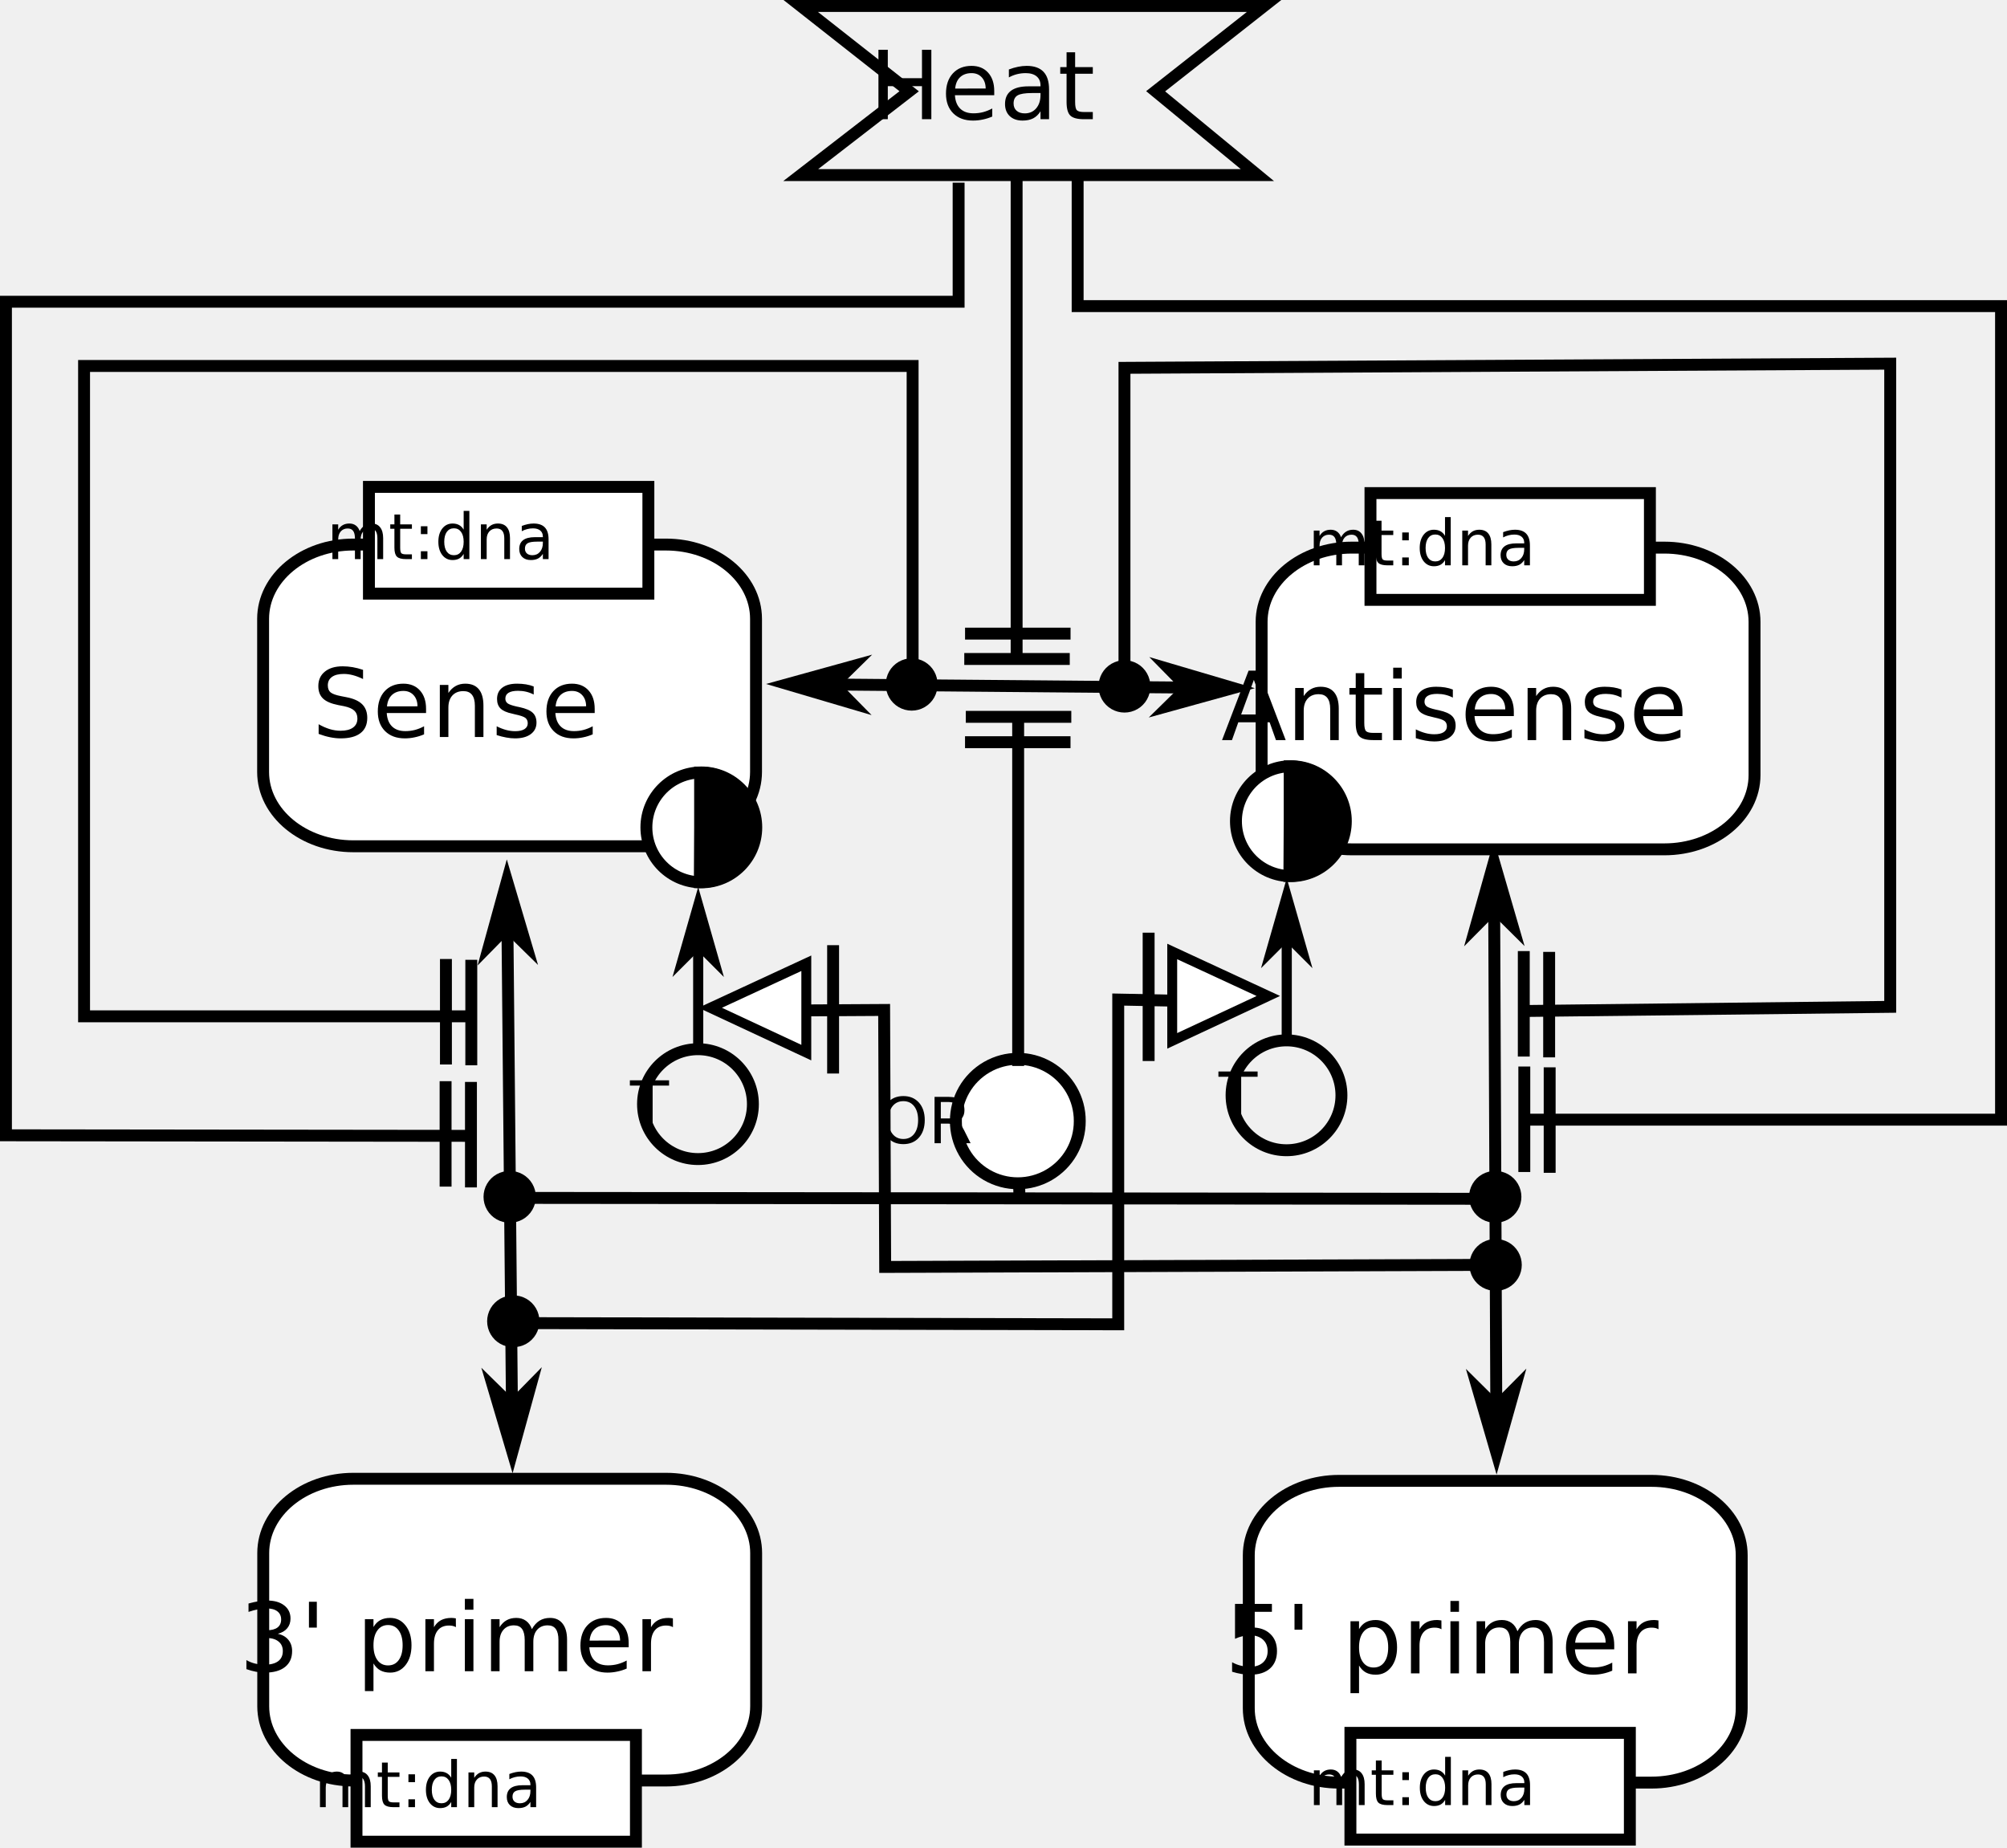
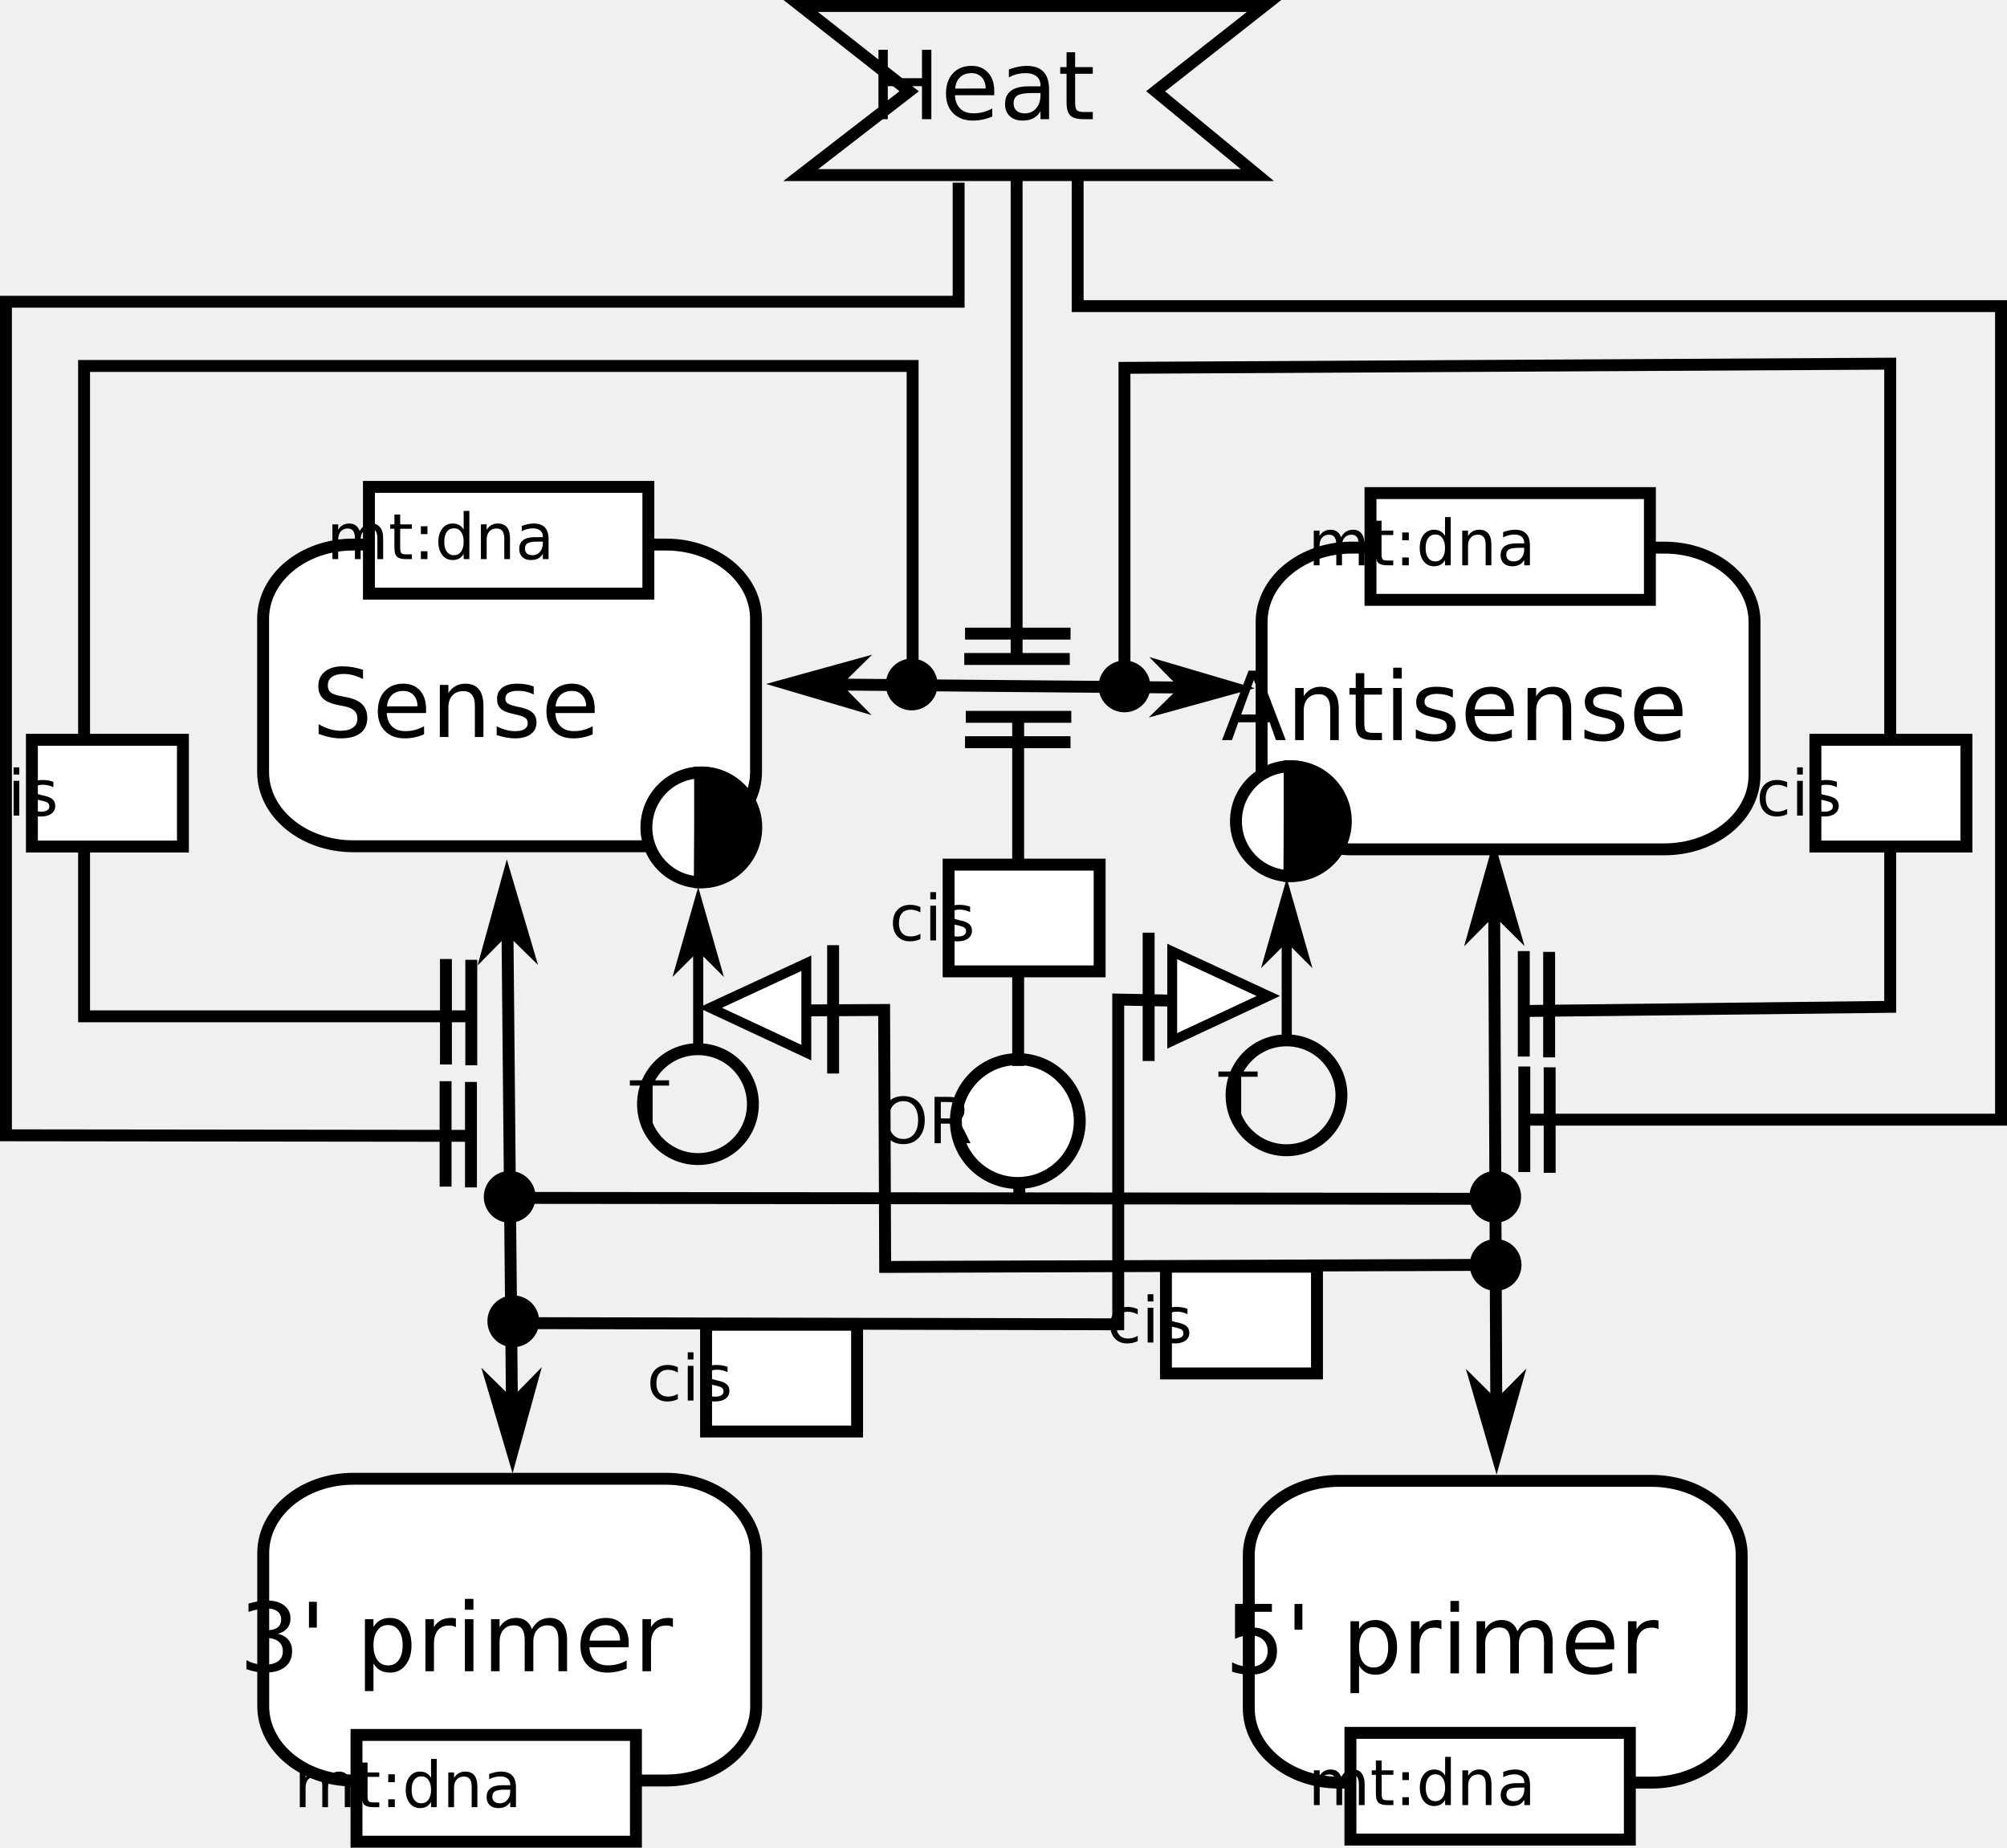
<svg xmlns="http://www.w3.org/2000/svg" width="505.614" height="465.483" id="svg2513" version="1.0">
  <defs id="defs2515">
    <marker style="overflow:visible" id="Arrow1Mend9pS" refX="0" refY="0" orient="auto">
      <path transform="matrix(-0.4,0,0,-0.4,-4,0)" style="fill:#000000;fill-rule:evenodd;stroke:#000000;stroke-width:1pt;marker-start:none" d="M 0,0 L 5,-5 L -12.5,0 L 5,5 L 0,0 z" id="path10352" />
    </marker>
    <marker style="overflow:visible" id="Arrow1Mend6sg" refX="0" refY="0" orient="auto">
      <path transform="matrix(-0.4,0,0,-0.4,-4,0)" style="fill:#000000;fill-rule:evenodd;stroke:#000000;stroke-width:1pt;marker-start:none" d="M 0,0 L 5,-5 L -12.5,0 L 5,5 L 0,0 z" id="path11401" />
    </marker>
    <marker style="overflow:visible" id="Arrow1MstartMO" refX="0" refY="0" orient="auto">
      <path transform="matrix(0.4,0,0,0.4,4,0)" style="fill:#000000;fill-rule:evenodd;stroke:#000000;stroke-width:1pt;marker-start:none" d="M 0,0 L 5,-5 L -12.5,0 L 5,5 L 0,0 z" id="path11398" />
    </marker>
  </defs>
  <g id="layer1" transform="translate(-58.5,53.65379)">
-     <path transform="translate(-200.3027,1.686064)" style="fill:#000000;fill-opacity:1;fill-rule:nonzero;stroke:#000000;stroke-width:3;stroke-miterlimit:4;stroke-dasharray:none;stroke-dashoffset:0;stroke-opacity:1" id="path4235" d="M 493.498,117.101 A 5.019,5.019 0 1 1 483.461,117.101 A 5.019,5.019 0 1 1 493.498,117.101 z" />
+     <path transform="translate(-200.3027,1.686064)" style="fill:#000000;fill-opacity:1;fill-rule:nonzero;stroke:#000000;stroke-width:3;stroke-miterlimit:4;stroke-dasharray:none;stroke-dashoffset:0;stroke-opacity:1" id="path4235" d="m 493.498,117.101 c 0,2.772 -2.247,5.019 -5.019,5.019 -2.772,0 -5.019,-2.247 -5.019,-5.019 0,-2.772 2.247,-5.019 5.019,-5.019 2.772,0 5.019,2.247 5.019,5.019 z" />
    <path style="fill:none;fill-opacity:0.75;fill-rule:evenodd;stroke:#000000;stroke-width:3;stroke-linecap:butt;stroke-linejoin:miter;marker-start:url(#Arrow1MstartMO);marker-end:url(#Arrow1Mend6sg);stroke-miterlimit:4;stroke-dasharray:none;stroke-dashoffset:0;stroke-opacity:1" d="M 368.709,119.671 L 257.401,118.71" id="path4249" />
-     <g id="g2623" transform="translate(-13.39198,67.36208)">
-       <rect style="fill:#ffffff;fill-opacity:1;fill-rule:nonzero;stroke:#000000;stroke-width:3;stroke-miterlimit:4;stroke-dasharray:none;stroke-opacity:1" id="rect2569" width="124.178" height="76.014" x="138.207" y="251.534" ry="18.714" rx="22.714" />
-       <text xml:space="preserve" style="font-size:12px;font-style:normal;font-weight:normal;fill:#000000;fill-opacity:1;stroke:#000000;stroke-width:1px;stroke-linecap:butt;stroke-linejoin:miter;stroke-opacity:1;font-family:Bitstream Vera Sans" x="200.131" y="300.024" id="text2571">
-         <tspan x="200.131" y="300.024" style="font-size:24px;font-weight:normal;text-align:center;text-anchor:middle;stroke:none;stroke-opacity:1" id="tspan2573">3' primer</tspan>
+     <g id="g3601">
+       <rect style="fill:#ffffff;fill-opacity:1;fill-rule:nonzero;stroke:#000000;stroke-width:3;stroke-miterlimit:4;stroke-opacity:1;stroke-dasharray:none" id="rect2569" width="124.178" height="76.014" x="124.815" y="318.896" ry="18.714" rx="22.714" />
+       <text xml:space="preserve" style="font-size:12px;font-style:normal;font-weight:normal;fill:#000000;fill-opacity:1;stroke:#000000;stroke-width:1px;stroke-linecap:butt;stroke-linejoin:miter;stroke-opacity:1;font-family:Bitstream Vera Sans" x="186.739" y="367.386" id="text2571">
+         <tspan x="186.739" y="367.386" style="font-size:24px;font-weight:normal;text-align:center;text-anchor:middle;stroke:none" id="tspan2573">3' primer</tspan>
      </text>
-       <rect rx="0" ry="13.225" y="316.072" x="161.702" height="26.895" width="70.398" id="rect2575" style="fill:#ffffff;fill-opacity:1;fill-rule:nonzero;stroke:#000000;stroke-width:3;stroke-miterlimit:4;stroke-dasharray:none;stroke-opacity:1" />
-       <text id="text2577" y="334.27" x="197.527" style="font-size:16px;font-style:normal;font-weight:normal;fill:#000000;fill-opacity:1;stroke:#000000;stroke-width:1px;stroke-linecap:butt;stroke-linejoin:miter;stroke-opacity:1;font-family:Bitstream Vera Sans" xml:space="preserve">
-         <tspan id="tspan2579" style="font-size:16px;font-weight:normal;text-align:center;text-anchor:middle;stroke:none;stroke-opacity:1" y="334.27" x="197.527">mt:dna</tspan>
-       </text>
+       <g id="g3588">
+         <rect style="fill:#ffffff;fill-opacity:1;fill-rule:nonzero;stroke:#000000;stroke-width:3;stroke-miterlimit:4;stroke-opacity:1;stroke-dasharray:none" id="rect2575" width="70.398" height="26.895" x="148.31" y="383.435" ry="13.225" rx="0" />
+         <text xml:space="preserve" style="font-size:16px;font-style:normal;font-weight:normal;fill:#000000;fill-opacity:1;stroke:#000000;stroke-width:1px;stroke-linecap:butt;stroke-linejoin:miter;stroke-opacity:1;font-family:Bitstream Vera Sans" x="184.135" y="401.632" id="text2577">
+           <tspan x="184.135" y="401.632" style="font-size:16px;font-weight:normal;text-align:center;text-anchor:middle;stroke:none" id="tspan2579">mt:dna</tspan>
+         </text>
+       </g>
    </g>
    <g id="g2637" transform="translate(-9.151194,72.63302)">
      <rect style="fill:#ffffff;fill-opacity:1;fill-rule:nonzero;stroke:#000000;stroke-width:3;stroke-miterlimit:4;stroke-dasharray:none;stroke-opacity:1" id="rect2581" width="124.178" height="76.014" x="382.251" y="246.79" ry="18.714" rx="22.714" />
      <text xml:space="preserve" style="font-size:12px;font-style:normal;font-weight:normal;fill:#000000;fill-opacity:1;stroke:#000000;stroke-width:1px;stroke-linecap:butt;stroke-linejoin:miter;stroke-opacity:1;font-family:Bitstream Vera Sans" x="444.176" y="295.28" id="text2583">
        <tspan x="444.176" y="295.28" style="font-size:24px;font-weight:normal;text-align:center;text-anchor:middle;stroke:none;stroke-opacity:1" id="tspan2585">5' primer</tspan>
      </text>
      <rect rx="0" ry="13.225" y="310.274" x="407.855" height="26.895" width="70.398" id="rect2587" style="fill:#ffffff;fill-opacity:1;fill-rule:nonzero;stroke:#000000;stroke-width:3;stroke-miterlimit:4;stroke-dasharray:none;stroke-opacity:1" />
      <text id="text2589" y="328.472" x="443.68" style="font-size:16px;font-style:normal;font-weight:normal;fill:#000000;fill-opacity:1;stroke:#000000;stroke-width:1px;stroke-linecap:butt;stroke-linejoin:miter;stroke-opacity:1;font-family:Bitstream Vera Sans" xml:space="preserve">
        <tspan id="tspan2591" style="font-size:16px;font-weight:normal;text-align:center;text-anchor:middle;stroke:none;stroke-opacity:1" y="328.472" x="443.68">mt:dna</tspan>
      </text>
    </g>
-     <path transform="matrix(0,-1,1,0,70.71089,767.6943)" style="fill:#000000;fill-opacity:1;fill-rule:nonzero;stroke:#000000;stroke-width:3;stroke-miterlimit:4;stroke-dasharray:none;stroke-dashoffset:0;stroke-opacity:1" id="path2609" d="M 493.498,117.101 A 5.019,5.019 0 1 1 483.461,117.101 A 5.019,5.019 0 1 1 493.498,117.101 z" />
+     <path transform="matrix(0,-1,1,0,70.71089,767.6943)" style="fill:#000000;fill-opacity:1;fill-rule:nonzero;stroke:#000000;stroke-width:3;stroke-miterlimit:4;stroke-dasharray:none;stroke-dashoffset:0;stroke-opacity:1" id="path2609" d="m 493.498,117.101 c 0,2.772 -2.247,5.019 -5.019,5.019 -2.772,0 -5.019,-2.247 -5.019,-5.019 0,-2.772 2.247,-5.019 5.019,-5.019 2.772,0 5.019,2.247 5.019,5.019 z" />
    <path style="fill:none;fill-opacity:0.75;fill-rule:evenodd;stroke:#000000;stroke-width:3;stroke-linecap:butt;stroke-linejoin:miter;marker-start:url(#Arrow1MstartMO);marker-end:url(#Arrow1Mend6sg);stroke-miterlimit:4;stroke-dasharray:none;stroke-dashoffset:0;stroke-opacity:1" d="M 186.231,168.77 L 187.576,311.599" id="path2611" />
-     <path transform="matrix(0,-1,1,0,318.1829,753.5027)" style="fill:#000000;fill-opacity:1;fill-rule:nonzero;stroke:#000000;stroke-width:3;stroke-miterlimit:4;stroke-dasharray:none;stroke-dashoffset:0;stroke-opacity:1" id="path2613" d="M 493.498,117.101 A 5.019,5.019 0 1 1 483.461,117.101 A 5.019,5.019 0 1 1 493.498,117.101 z" />
+     <path transform="matrix(0,-1,1,0,318.1829,753.5027)" style="fill:#000000;fill-opacity:1;fill-rule:nonzero;stroke:#000000;stroke-width:3;stroke-miterlimit:4;stroke-dasharray:none;stroke-dashoffset:0;stroke-opacity:1" id="path2613" d="m 493.498,117.101 c 0,2.772 -2.247,5.019 -5.019,5.019 -2.772,0 -5.019,-2.247 -5.019,-5.019 0,-2.772 2.247,-5.019 5.019,-5.019 2.772,0 5.019,2.247 5.019,5.019 z" />
    <path style="fill:none;fill-opacity:0.75;fill-rule:evenodd;stroke:#000000;stroke-width:3;stroke-linecap:butt;stroke-linejoin:miter;marker-start:url(#Arrow1MstartMO);marker-end:url(#Arrow1Mend6sg);stroke-miterlimit:4;stroke-dasharray:none;stroke-dashoffset:0;stroke-opacity:1" d="M 434.876,163.979 L 435.501,311.924" id="path2615" />
    <g id="g3767" transform="translate(5.918976,3.125535)">
      <rect style="fill:#ffffff;fill-opacity:1;fill-rule:nonzero;stroke:#000000;stroke-width:3;stroke-miterlimit:4;stroke-dasharray:none;stroke-opacity:1" id="rect4237" width="124.178" height="76.014" x="370.413" y="81.183" ry="18.714" rx="22.714" />
      <text xml:space="preserve" style="font-size:12px;font-style:normal;font-weight:normal;fill:#000000;fill-opacity:1;stroke:#000000;stroke-width:1px;stroke-linecap:butt;stroke-linejoin:miter;stroke-opacity:1;font-family:Bitstream Vera Sans" x="432.338" y="129.672" id="text4239">
        <tspan x="432.338" y="129.672" style="font-size:24px;font-weight:normal;text-align:center;text-anchor:middle;stroke:none;stroke-opacity:1" id="tspan4241">Antisense</tspan>
      </text>
      <rect rx="0" ry="13.225" y="67.448" x="397.838" height="26.895" width="70.398" id="rect4243" style="fill:#ffffff;fill-opacity:1;fill-rule:nonzero;stroke:#000000;stroke-width:3;stroke-miterlimit:4;stroke-dasharray:none;stroke-opacity:1" />
      <text id="text4245" y="85.646" x="433.663" style="font-size:16px;font-style:normal;font-weight:normal;fill:#000000;fill-opacity:1;stroke:#000000;stroke-width:1px;stroke-linecap:butt;stroke-linejoin:miter;stroke-opacity:1;font-family:Bitstream Vera Sans" xml:space="preserve">
        <tspan id="tspan4247" style="font-size:16px;font-weight:normal;text-align:center;text-anchor:middle;stroke:none;stroke-opacity:1" y="85.646" x="433.663">mt:dna</tspan>
        <tspan id="tspan2545" style="font-size:16px;font-weight:normal;text-align:center;text-anchor:middle;stroke:none;stroke-opacity:1" y="105.646" x="433.663" />
      </text>
      <g transform="translate(-173.5516,185.6599)" id="g3750">
-         <path style="opacity:1;fill:#ffffff;fill-opacity:1;fill-rule:nonzero;stroke:#000000;stroke-width:3;stroke-miterlimit:4;stroke-dasharray:none;stroke-dashoffset:0;stroke-opacity:1" id="path3554" d="M 501.077,171.925 A 13.84,13.84 0 1 1 473.397,171.925 A 13.84,13.84 0 1 1 501.077,171.925 z" transform="translate(64.10325,-207.4847)" />
-         <path style="fill:#000000;fill-opacity:1;stroke:#000000;stroke-width:3;stroke-miterlimit:4;stroke-dasharray:none;stroke-opacity:1" id="path2966" d="M 577.329,-35.495 A 13.021,14.002 0 1 1 551.287,-35.567 L 564.308,-35.495 z" transform="matrix(0,-1.05416,0.9972866,0,586.4279,559.3057)" />
+         <path style="opacity:1;fill:#ffffff;fill-opacity:1;fill-rule:nonzero;stroke:#000000;stroke-width:3;stroke-miterlimit:4;stroke-dasharray:none;stroke-dashoffset:0;stroke-opacity:1" id="path3554" d="m 501.077,171.925 c 0,7.644 -6.196,13.84 -13.84,13.84 -7.644,0 -13.84,-6.196 -13.84,-13.84 0,-7.644 6.196,-13.84 13.84,-13.84 7.644,0 13.84,6.196 13.84,13.84 z" transform="translate(64.10325,-207.4847)" />
+         <path style="fill:#000000;fill-opacity:1;stroke:#000000;stroke-width:3;stroke-miterlimit:4;stroke-dasharray:none;stroke-opacity:1" id="path2966" d="m 577.329,-35.495 c 0,7.733 -5.83,14.002 -13.021,14.002 -7.191,0 -13.021,-6.269 -13.021,-14.002 0,-0.024 5e-5,-0.048 1.7e-4,-0.072 l 13.021,0.072 z" transform="matrix(0,-1.05416,0.9972866,0,586.4279,559.3057)" />
      </g>
    </g>
    <g id="g3779" transform="translate(-31.1993,-1.559856)">
      <rect style="fill:#ffffff;fill-opacity:1;fill-rule:nonzero;stroke:#000000;stroke-width:3;stroke-miterlimit:4;stroke-dasharray:none;stroke-opacity:1" id="rect4223" width="124.178" height="76.014" x="155.984" y="85.094" ry="18.714" rx="22.714" />
      <text xml:space="preserve" style="font-size:12px;font-style:normal;font-weight:normal;fill:#000000;fill-opacity:1;stroke:#000000;stroke-width:1px;stroke-linecap:butt;stroke-linejoin:miter;stroke-opacity:1;font-family:Bitstream Vera Sans" x="217.909" y="133.583" id="text4225">
        <tspan x="217.909" y="133.583" style="font-size:24px;font-weight:normal;text-align:center;text-anchor:middle;stroke:none;stroke-opacity:1" id="tspan4227">Sense</tspan>
      </text>
      <rect rx="0" ry="13.225" y="70.568" x="182.643" height="26.895" width="70.398" id="rect4229" style="fill:#ffffff;fill-opacity:1;fill-rule:nonzero;stroke:#000000;stroke-width:3;stroke-miterlimit:4;stroke-dasharray:none;stroke-opacity:1" />
      <text id="text4231" y="88.766" x="218.468" style="font-size:16px;font-style:normal;font-weight:normal;fill:#000000;fill-opacity:1;stroke:#000000;stroke-width:1px;stroke-linecap:butt;stroke-linejoin:miter;stroke-opacity:1;font-family:Bitstream Vera Sans" xml:space="preserve">
        <tspan id="tspan4233" style="font-size:16px;font-weight:normal;text-align:center;text-anchor:middle;stroke:none;stroke-opacity:1" y="88.766" x="218.468">mt:dna</tspan>
      </text>
      <g transform="translate(-284.9585,191.9109)" id="g3754">
-         <path style="opacity:1;fill:#ffffff;fill-opacity:1;fill-rule:nonzero;stroke:#000000;stroke-width:3;stroke-miterlimit:4;stroke-dasharray:none;stroke-dashoffset:0;stroke-opacity:1" id="path3756" d="M 501.077,171.925 A 13.84,13.84 0 1 1 473.397,171.925 A 13.84,13.84 0 1 1 501.077,171.925 z" transform="translate(64.10325,-207.4847)" />
-         <path style="fill:#000000;fill-opacity:1;stroke:#000000;stroke-width:3;stroke-miterlimit:4;stroke-dasharray:none;stroke-opacity:1" id="path3758" d="M 577.329,-35.495 A 13.021,14.002 0 1 1 551.287,-35.567 L 564.308,-35.495 z" transform="matrix(0,-1.05416,0.9972866,0,586.4279,559.3057)" />
+         <path style="opacity:1;fill:#ffffff;fill-opacity:1;fill-rule:nonzero;stroke:#000000;stroke-width:3;stroke-miterlimit:4;stroke-dasharray:none;stroke-dashoffset:0;stroke-opacity:1" id="path3756" d="m 501.077,171.925 c 0,7.644 -6.196,13.84 -13.84,13.84 -7.644,0 -13.84,-6.196 -13.84,-13.84 0,-7.644 6.196,-13.84 13.84,-13.84 7.644,0 13.84,6.196 13.84,13.84 z" transform="translate(64.10325,-207.4847)" />
+         <path style="fill:#000000;fill-opacity:1;stroke:#000000;stroke-width:3;stroke-miterlimit:4;stroke-dasharray:none;stroke-opacity:1" id="path3758" d="m 577.329,-35.495 c 0,7.733 -5.83,14.002 -13.021,14.002 -7.191,0 -13.021,-6.269 -13.021,-14.002 0,-0.024 5e-5,-0.048 1.7e-4,-0.072 l 13.021,0.072 z" transform="matrix(0,-1.05416,0.9972866,0,586.4279,559.3057)" />
      </g>
    </g>
-     <path transform="matrix(0,-1,1,0,69.80245,736.3458)" style="fill:#000000;fill-opacity:1;fill-rule:nonzero;stroke:#000000;stroke-width:3;stroke-miterlimit:4;stroke-dasharray:none;stroke-dashoffset:0;stroke-opacity:1" id="path3760" d="M 493.498,117.101 A 5.019,5.019 0 1 1 483.461,117.101 A 5.019,5.019 0 1 1 493.498,117.101 z" />
-     <path transform="matrix(0,-1,1,0,318.0876,736.3458)" style="fill:#000000;fill-opacity:1;fill-rule:nonzero;stroke:#000000;stroke-width:3;stroke-miterlimit:4;stroke-dasharray:none;stroke-dashoffset:0;stroke-opacity:1" id="path3762" d="M 493.498,117.101 A 5.019,5.019 0 1 1 483.461,117.101 A 5.019,5.019 0 1 1 493.498,117.101 z" />
+     <path transform="matrix(0,-1,1,0,69.80245,736.3458)" style="fill:#000000;fill-opacity:1;fill-rule:nonzero;stroke:#000000;stroke-width:3;stroke-miterlimit:4;stroke-dasharray:none;stroke-dashoffset:0;stroke-opacity:1" id="path3760" d="m 493.498,117.101 c 0,2.772 -2.247,5.019 -5.019,5.019 -2.772,0 -5.019,-2.247 -5.019,-5.019 0,-2.772 2.247,-5.019 5.019,-5.019 2.772,0 5.019,2.247 5.019,5.019 z" />
+     <path transform="matrix(0,-1,1,0,318.0876,736.3458)" style="fill:#000000;fill-opacity:1;fill-rule:nonzero;stroke:#000000;stroke-width:3;stroke-miterlimit:4;stroke-dasharray:none;stroke-dashoffset:0;stroke-opacity:1" id="path3762" d="m 493.498,117.101 c 0,2.772 -2.247,5.019 -5.019,5.019 -2.772,0 -5.019,-2.247 -5.019,-5.019 0,-2.772 2.247,-5.019 5.019,-5.019 2.772,0 5.019,2.247 5.019,5.019 z" />
    <g id="g3797" transform="translate(-6,-4)">
      <g id="g3790">
-         <path style="opacity:1;fill:#ffffff;fill-opacity:1;fill-rule:nonzero;stroke:#000000;stroke-width:7.966;stroke-linecap:round;stroke-miterlimit:4;stroke-dasharray:none;stroke-dashoffset:0;stroke-opacity:1" id="path7529" d="M 435.714,289.094 A 41.429,41.429 0 1 1 352.857,289.094 A 41.429,41.429 0 1 1 435.714,289.094 z" transform="matrix(0.376609,0,0,0.376609,172.4253,123.8997)" />
+         <path style="opacity:1;fill:#ffffff;fill-opacity:1;fill-rule:nonzero;stroke:#000000;stroke-width:7.966;stroke-linecap:round;stroke-miterlimit:4;stroke-dasharray:none;stroke-dashoffset:0;stroke-opacity:1" id="path7529" d="m 435.714,289.094 c 0,22.88 -18.548,41.429 -41.429,41.429 -22.88,0 -41.429,-18.548 -41.429,-41.429 0,-22.88 18.548,-41.429 41.429,-41.429 22.88,0 41.429,18.548 41.429,41.429 z" transform="matrix(0.376609,0,0,0.376609,172.4253,123.8997)" />
        <text id="text7531" y="238.355" x="320.507" style="font-size:16px;font-style:normal;font-weight:normal;opacity:1;fill:#000000;fill-opacity:1;stroke:#000000;stroke-width:1px;stroke-linecap:butt;stroke-linejoin:miter;stroke-opacity:1;font-family:Bitstream Vera Sans" xml:space="preserve">
          <tspan id="tspan7533" style="font-size:16px;font-weight:normal;text-align:center;text-anchor:middle;fill:#000000;fill-opacity:1;stroke:none;stroke-opacity:1" y="238.355" x="320.507">OR</tspan>
        </text>
      </g>
      <path id="path3795" d="M 321.24,248.608 L 321.334,252.25" style="fill:none;fill-rule:evenodd;stroke:#000000;stroke-width:3;stroke-linecap:butt;stroke-linejoin:miter;stroke-miterlimit:4;stroke-dasharray:none;stroke-opacity:1" />
    </g>
    <path style="fill:none;fill-rule:evenodd;stroke:#000000;stroke-width:3;stroke-linecap:butt;stroke-linejoin:miter;stroke-miterlimit:4;stroke-dasharray:none;stroke-opacity:1" d="M 188.373,248.134 L 430.812,248.359" id="path3804" />
    <path style="fill:none;fill-rule:evenodd;stroke:#000000;stroke-width:3;stroke-linecap:butt;stroke-linejoin:miter;stroke-miterlimit:4;stroke-dasharray:none;stroke-opacity:1" d="M 315,214.896 L 315,126.707" id="path3808" />
    <g id="g3860" transform="translate(20.31758,-73.76335)">
      <path style="opacity:1;fill:#ffffff;fill-opacity:1;fill-rule:evenodd;stroke:#000000;stroke-width:3;stroke-linecap:butt;stroke-linejoin:miter;stroke-miterlimit:4;stroke-dasharray:none;stroke-opacity:1" d="M 281.297,207.093 L 307.871,207.093 L 281.297,207.093 z" id="path7045" />
      <path style="opacity:1;fill:#ffffff;fill-opacity:1;fill-rule:evenodd;stroke:#000000;stroke-width:3;stroke-linecap:butt;stroke-linejoin:miter;stroke-miterlimit:4;stroke-dasharray:none;stroke-opacity:1" d="M 281.494,200.704 L 308.069,200.704 L 281.494,200.704 z" id="path7049" />
    </g>
    <path id="path4289" d="M 234.395,210.145 L 234.395,174.841" style="fill:none;fill-opacity:0.75;fill-rule:evenodd;stroke:#000000;stroke-width:2.551;stroke-linecap:butt;stroke-linejoin:miter;marker-end:url(#Arrow1Mend9pS);stroke-miterlimit:4;stroke-dasharray:none;stroke-opacity:1" />
-     <path transform="matrix(1,0,0,-1,-252.9012,396.4363)" d="M 501.077,171.925 A 13.84,13.84 0 1 1 473.397,171.925 A 13.84,13.84 0 1 1 501.077,171.925 z" id="path4291" style="fill:none;fill-opacity:1;fill-rule:nonzero;stroke:#000000;stroke-width:3;stroke-miterlimit:4;stroke-dasharray:none;stroke-dashoffset:0;stroke-opacity:1" />
+     <path transform="matrix(1,0,0,-1,-252.9012,396.4363)" d="m 501.077,171.925 c 0,7.644 -6.196,13.84 -13.84,13.84 -7.644,0 -13.84,-6.196 -13.84,-13.84 0,-7.644 6.196,-13.84 13.84,-13.84 7.644,0 13.84,6.196 13.84,13.84 z" id="path4291" style="fill:none;fill-opacity:1;fill-rule:nonzero;stroke:#000000;stroke-width:3;stroke-miterlimit:4;stroke-dasharray:none;stroke-dashoffset:0;stroke-opacity:1" />
    <text xml:space="preserve" style="font-size:16px;font-style:normal;font-weight:normal;fill:#000000;fill-opacity:1;stroke:#000000;stroke-width:1px;stroke-linecap:butt;stroke-linejoin:miter;stroke-opacity:1;font-family:Bitstream Vera Sans" x="234.828" y="230.185" id="text4293">
      <tspan x="234.828" y="230.185" style="font-size:16px;font-weight:normal;text-align:center;text-anchor:middle;fill:#000000;fill-opacity:1;stroke:none;stroke-opacity:1" id="tspan4295">T</tspan>
    </text>
    <path id="path4297" d="M 237.42,200.232 L 261.629,189.017 L 261.629,211.535 L 237.42,200.232 z" style="fill:#ffffff;fill-opacity:1;fill-rule:evenodd;stroke:#000000;stroke-width:2.492;stroke-linecap:butt;stroke-linejoin:miter;stroke-miterlimit:4;stroke-dasharray:none;stroke-opacity:1" />
    <path id="path3871" d="M 382.663,207.921 L 382.663,172.617" style="fill:none;fill-opacity:0.75;fill-rule:evenodd;stroke:#000000;stroke-width:2.551;stroke-linecap:butt;stroke-linejoin:miter;marker-end:url(#Arrow1Mend9pS);stroke-miterlimit:4;stroke-dasharray:none;stroke-opacity:1" />
-     <path transform="matrix(1,0,0,-1,-104.6332,394.2123)" d="M 501.077,171.925 A 13.84,13.84 0 1 1 473.397,171.925 A 13.84,13.84 0 1 1 501.077,171.925 z" id="path3873" style="fill:none;fill-opacity:1;fill-rule:nonzero;stroke:#000000;stroke-width:3;stroke-miterlimit:4;stroke-dasharray:none;stroke-dashoffset:0;stroke-opacity:1" />
+     <path transform="matrix(1,0,0,-1,-104.6332,394.2123)" d="m 501.077,171.925 c 0,7.644 -6.196,13.84 -13.84,13.84 -7.644,0 -13.84,-6.196 -13.84,-13.84 0,-7.644 6.196,-13.84 13.84,-13.84 7.644,0 13.84,6.196 13.84,13.84 z" id="path3873" style="fill:none;fill-opacity:1;fill-rule:nonzero;stroke:#000000;stroke-width:3;stroke-miterlimit:4;stroke-dasharray:none;stroke-dashoffset:0;stroke-opacity:1" />
    <text xml:space="preserve" style="font-size:16px;font-style:normal;font-weight:normal;fill:#000000;fill-opacity:1;stroke:#000000;stroke-width:1px;stroke-linecap:butt;stroke-linejoin:miter;stroke-opacity:1;font-family:Bitstream Vera Sans" x="383.096" y="227.961" id="text3875">
      <tspan x="383.096" y="227.961" style="font-size:16px;font-weight:normal;text-align:center;text-anchor:middle;fill:#000000;fill-opacity:1;stroke:none;stroke-opacity:1" id="tspan3877">T</tspan>
    </text>
    <path id="path3879" d="M 378.02,197.266 L 353.811,186.052 L 353.811,208.57 L 378.02,197.266 z" style="fill:#ffffff;fill-opacity:1;fill-rule:evenodd;stroke:#000000;stroke-width:2.492;stroke-linecap:butt;stroke-linejoin:miter;stroke-miterlimit:4;stroke-dasharray:none;stroke-opacity:1" />
    <path style="fill:none;fill-rule:evenodd;stroke:#000000;stroke-width:3;stroke-linecap:butt;stroke-linejoin:miter;stroke-miterlimit:4;stroke-dasharray:none;stroke-opacity:1" d="M 187.666,279.681 L 340.21,279.981 L 340.21,198.167 L 353.54,198.429" id="path3881" />
    <path style="fill:none;fill-rule:evenodd;stroke:#000000;stroke-width:3;stroke-linecap:butt;stroke-linejoin:miter;stroke-miterlimit:4;stroke-dasharray:none;stroke-opacity:1" d="M 434.043,265.004 L 281.499,265.528 L 281.237,200.788 L 261.504,200.901" id="path3883" />
-     <path transform="translate(-146.6965,2.173034)" style="fill:#000000;fill-opacity:1;fill-rule:nonzero;stroke:#000000;stroke-width:3;stroke-miterlimit:4;stroke-dasharray:none;stroke-dashoffset:0;stroke-opacity:1" id="path3885" d="M 493.498,117.101 A 5.019,5.019 0 1 1 483.461,117.101 A 5.019,5.019 0 1 1 493.498,117.101 z" />
+     <path transform="translate(-146.6965,2.173034)" style="fill:#000000;fill-opacity:1;fill-rule:nonzero;stroke:#000000;stroke-width:3;stroke-miterlimit:4;stroke-dasharray:none;stroke-dashoffset:0;stroke-opacity:1" id="path3885" d="m 493.498,117.101 c 0,2.772 -2.247,5.019 -5.019,5.019 -2.772,0 -5.019,-2.247 -5.019,-5.019 0,-2.772 2.247,-5.019 5.019,-5.019 2.772,0 5.019,2.247 5.019,5.019 z" />
    <g id="g3887" transform="matrix(0,1,-1,0,377.9349,-93.34179)">
      <path style="opacity:1;fill:#ffffff;fill-opacity:1;fill-rule:evenodd;stroke:#000000;stroke-width:3;stroke-linecap:butt;stroke-linejoin:miter;stroke-miterlimit:4;stroke-dasharray:none;stroke-opacity:1" d="M 281.297,207.093 L 307.871,207.093 L 281.297,207.093 z" id="path3889" />
      <path style="opacity:1;fill:#ffffff;fill-opacity:1;fill-rule:evenodd;stroke:#000000;stroke-width:3;stroke-linecap:butt;stroke-linejoin:miter;stroke-miterlimit:4;stroke-dasharray:none;stroke-opacity:1" d="M 281.494,200.704 L 308.069,200.704 L 281.494,200.704 z" id="path3891" />
    </g>
    <g id="g3893" transform="matrix(0,1,-1,0,649.474,-95.34179)">
      <path style="opacity:1;fill:#ffffff;fill-opacity:1;fill-rule:evenodd;stroke:#000000;stroke-width:3;stroke-linecap:butt;stroke-linejoin:miter;stroke-miterlimit:4;stroke-dasharray:none;stroke-opacity:1" d="M 281.297,207.093 L 307.871,207.093 L 281.297,207.093 z" id="path3895" />
      <path style="opacity:1;fill:#ffffff;fill-opacity:1;fill-rule:evenodd;stroke:#000000;stroke-width:3;stroke-linecap:butt;stroke-linejoin:miter;stroke-miterlimit:4;stroke-dasharray:none;stroke-opacity:1" d="M 281.494,200.704 L 308.069,200.704 L 281.494,200.704 z" id="path3897" />
    </g>
    <path style="fill:none;fill-rule:evenodd;stroke:#000000;stroke-width:3;stroke-linecap:butt;stroke-linejoin:miter;stroke-miterlimit:4;stroke-dasharray:none;stroke-opacity:1" d="M 288.411,119.274 L 288.411,38.546 L 79.679,38.546 L 79.679,202.389 L 177.279,202.389" id="path3899" />
    <path style="fill:none;fill-rule:evenodd;stroke:#000000;stroke-width:3;stroke-linecap:butt;stroke-linejoin:miter;stroke-miterlimit:4;stroke-dasharray:none;stroke-opacity:1" d="M 341.781,118.984 L 341.781,39.014 L 534.691,37.965 L 534.691,200.002 L 442.43,201.05" id="path3901" />
    <g id="g3903" transform="matrix(0,1,-1,0,649.6042,-66.26002)">
      <path style="opacity:1;fill:#ffffff;fill-opacity:1;fill-rule:evenodd;stroke:#000000;stroke-width:3;stroke-linecap:butt;stroke-linejoin:miter;stroke-miterlimit:4;stroke-dasharray:none;stroke-opacity:1" d="M 281.297,207.093 L 307.871,207.093 L 281.297,207.093 z" id="path3905" />
      <path style="opacity:1;fill:#ffffff;fill-opacity:1;fill-rule:evenodd;stroke:#000000;stroke-width:3;stroke-linecap:butt;stroke-linejoin:miter;stroke-miterlimit:4;stroke-dasharray:none;stroke-opacity:1" d="M 281.494,200.704 L 308.069,200.704 L 281.494,200.704 z" id="path3907" />
    </g>
    <g id="g3909" transform="matrix(0,1,-1,0,377.8484,-62.57265)">
      <path style="opacity:1;fill:#ffffff;fill-opacity:1;fill-rule:evenodd;stroke:#000000;stroke-width:3;stroke-linecap:butt;stroke-linejoin:miter;stroke-miterlimit:4;stroke-dasharray:none;stroke-opacity:1" d="M 281.297,207.093 L 307.871,207.093 L 281.297,207.093 z" id="path3911" />
      <path style="opacity:1;fill:#ffffff;fill-opacity:1;fill-rule:evenodd;stroke:#000000;stroke-width:3;stroke-linecap:butt;stroke-linejoin:miter;stroke-miterlimit:4;stroke-dasharray:none;stroke-opacity:1" d="M 281.494,200.704 L 308.069,200.704 L 281.494,200.704 z" id="path3913" />
    </g>
    <g id="g3918" transform="translate(-299.0424,-303.3399)">
      <path style="opacity:1;fill:none;fill-opacity:0.75;fill-rule:evenodd;stroke:#000000;stroke-width:3;stroke-linecap:butt;stroke-linejoin:miter;stroke-miterlimit:4;stroke-dasharray:none;stroke-opacity:1" d="M 559.261,251.186 L 676,251.186 L 648.677,272.68 L 674.313,293.797 L 559.261,293.797 L 586.584,272.68 L 559.261,251.186 z" id="path4656" />
      <text xml:space="preserve" style="font-size:12px;font-style:normal;font-weight:normal;opacity:1;fill:#000000;fill-opacity:1;stroke:#000000;stroke-width:1px;stroke-linecap:butt;stroke-linejoin:miter;stroke-opacity:1;font-family:Bitstream Vera Sans" x="618.298" y="279.717" id="text4672">
        <tspan x="618.298" y="279.717" style="font-size:24px;font-weight:normal;text-align:center;text-anchor:middle;stroke:none;stroke-opacity:1" id="tspan4674">Heat</tspan>
      </text>
    </g>
    <g id="g3923" transform="translate(20.12834,-94.72949)">
      <path style="opacity:1;fill:#ffffff;fill-opacity:1;fill-rule:evenodd;stroke:#000000;stroke-width:3;stroke-linecap:butt;stroke-linejoin:miter;stroke-miterlimit:4;stroke-dasharray:none;stroke-opacity:1" d="M 281.297,207.093 L 307.871,207.093 L 281.297,207.093 z" id="path3925" />
      <path style="opacity:1;fill:#ffffff;fill-opacity:1;fill-rule:evenodd;stroke:#000000;stroke-width:3;stroke-linecap:butt;stroke-linejoin:miter;stroke-miterlimit:4;stroke-dasharray:none;stroke-opacity:1" d="M 281.494,200.704 L 308.069,200.704 L 281.494,200.704 z" id="path3927" />
    </g>
    <path id="path3639" d="M 268.381,216.799 L 268.381,184.466 L 268.381,216.799 z" style="fill:#ffffff;fill-opacity:1;fill-rule:evenodd;stroke:#000000;stroke-width:3;stroke-linecap:butt;stroke-linejoin:miter;stroke-miterlimit:4;stroke-dasharray:none;stroke-opacity:1" />
    <path id="path3930" d="M 347.869,213.649 L 347.869,181.317 L 347.869,213.649 z" style="fill:#ffffff;fill-opacity:1;fill-rule:evenodd;stroke:#000000;stroke-width:3;stroke-linecap:butt;stroke-linejoin:miter;stroke-miterlimit:4;stroke-dasharray:none;stroke-opacity:1" />
    <path style="fill:none;fill-rule:evenodd;stroke:#000000;stroke-width:3;stroke-linecap:butt;stroke-linejoin:miter;stroke-miterlimit:4;stroke-dasharray:none;stroke-opacity:1" d="M 314.613,111.598 L 314.613,-10.352" id="path3932" />
    <path style="fill:none;fill-rule:evenodd;stroke:#000000;stroke-width:3;stroke-linecap:butt;stroke-linejoin:miter;stroke-miterlimit:4;stroke-dasharray:none;stroke-opacity:1" d="M 329.985,-10.352 L 329.985,23.466 L 562.614,23.466 L 562.614,228.425 L 441.688,228.425" id="path3934" />
    <path style="fill:none;fill-rule:evenodd;stroke:#000000;stroke-width:3;stroke-linecap:butt;stroke-linejoin:miter;stroke-miterlimit:4;stroke-dasharray:none;stroke-opacity:1" d="M 300,-7.638 L 300,22.362 L 60,22.362 L 60,232.362 L 177.826,232.503" id="path3940" />
+     <g id="g3593" transform="translate(26.05987,79.97685)">
+       <g id="g3610" transform="translate(160.7911,-197.9419)">
+         <rect rx="0" ry="13.225" y="383.435" x="165.384" height="26.895" width="38.048" id="rect3595" style="fill:#ffffff;fill-opacity:1;fill-rule:nonzero;stroke:#000000;stroke-width:3;stroke-miterlimit:4;stroke-opacity:1;stroke-dasharray:none" />
+         <text id="text3597" y="402.531" x="184.135" style="font-size:16px;font-style:normal;font-weight:normal;fill:#000000;fill-opacity:1;stroke:#000000;stroke-width:1px;stroke-linecap:butt;stroke-linejoin:miter;stroke-opacity:1;font-family:Bitstream Vera Sans" xml:space="preserve">
+           <tspan id="tspan3599" style="font-size:16px;font-weight:normal;text-align:center;text-anchor:middle;stroke:none" y="402.531" x="184.135">cis</tspan>
+         </text>
+       </g>
+       <g transform="translate(44.93082,-183.3177)" id="g3615">
+         <rect style="fill:#ffffff;fill-opacity:1;fill-rule:nonzero;stroke:#000000;stroke-width:3;stroke-miterlimit:4;stroke-opacity:1;stroke-dasharray:none" id="rect3617" width="38.048" height="26.895" x="165.384" y="383.435" ry="13.225" rx="0" />
+         <text xml:space="preserve" style="font-size:16px;font-style:normal;font-weight:normal;fill:#000000;fill-opacity:1;stroke:#000000;stroke-width:1px;stroke-linecap:butt;stroke-linejoin:miter;stroke-opacity:1;font-family:Bitstream Vera Sans" x="184.135" y="402.531" id="text3619">
+           <tspan x="184.135" y="402.531" style="font-size:16px;font-weight:normal;text-align:center;text-anchor:middle;stroke:none" id="tspan3621">cis</tspan>
+         </text>
+       </g>
+       <g id="g3623" transform="translate(106.0367,-299.2392)">
+         <rect rx="0" ry="13.225" y="383.435" x="165.384" height="26.895" width="38.048" id="rect3625" style="fill:#ffffff;fill-opacity:1;fill-rule:nonzero;stroke:#000000;stroke-width:3;stroke-miterlimit:4;stroke-opacity:1;stroke-dasharray:none" />
+         <text id="text3627" y="402.531" x="184.135" style="font-size:16px;font-style:normal;font-weight:normal;fill:#000000;fill-opacity:1;stroke:#000000;stroke-width:1px;stroke-linecap:butt;stroke-linejoin:miter;stroke-opacity:1;font-family:Bitstream Vera Sans" xml:space="preserve">
+           <tspan id="tspan3629" style="font-size:16px;font-weight:normal;text-align:center;text-anchor:middle;stroke:none" y="402.531" x="184.135">cis</tspan>
+         </text>
+       </g>
+       <g transform="translate(324.4005,-330.6908)" id="g3631">
+         <rect style="fill:#ffffff;fill-opacity:1;fill-rule:nonzero;stroke:#000000;stroke-width:3;stroke-miterlimit:4;stroke-opacity:1;stroke-dasharray:none" id="rect3633" width="38.048" height="26.895" x="165.384" y="383.435" ry="13.225" rx="0" />
+         <text xml:space="preserve" style="font-size:16px;font-style:normal;font-weight:normal;fill:#000000;fill-opacity:1;stroke:#000000;stroke-width:1px;stroke-linecap:butt;stroke-linejoin:miter;stroke-opacity:1;font-family:Bitstream Vera Sans" x="184.135" y="402.531" id="text3635">
+           <tspan x="184.135" y="402.531" style="font-size:16px;font-weight:normal;text-align:center;text-anchor:middle;stroke:none" id="tspan3637">cis</tspan>
+         </text>
+       </g>
+       <g id="g3639" transform="translate(-124.9077,-330.6908)">
+         <rect rx="0" ry="13.225" y="383.435" x="165.384" height="26.895" width="38.048" id="rect3641" style="fill:#ffffff;fill-opacity:1;fill-rule:nonzero;stroke:#000000;stroke-width:3;stroke-miterlimit:4;stroke-opacity:1;stroke-dasharray:none" />
+         <text id="text3643" y="402.531" x="184.135" style="font-size:16px;font-style:normal;font-weight:normal;fill:#000000;fill-opacity:1;stroke:#000000;stroke-width:1px;stroke-linecap:butt;stroke-linejoin:miter;stroke-opacity:1;font-family:Bitstream Vera Sans" xml:space="preserve">
+           <tspan id="tspan3645" style="font-size:16px;font-weight:normal;text-align:center;text-anchor:middle;stroke:none" y="402.531" x="184.135">cis</tspan>
+         </text>
+       </g>
+     </g>
  </g>
</svg>
